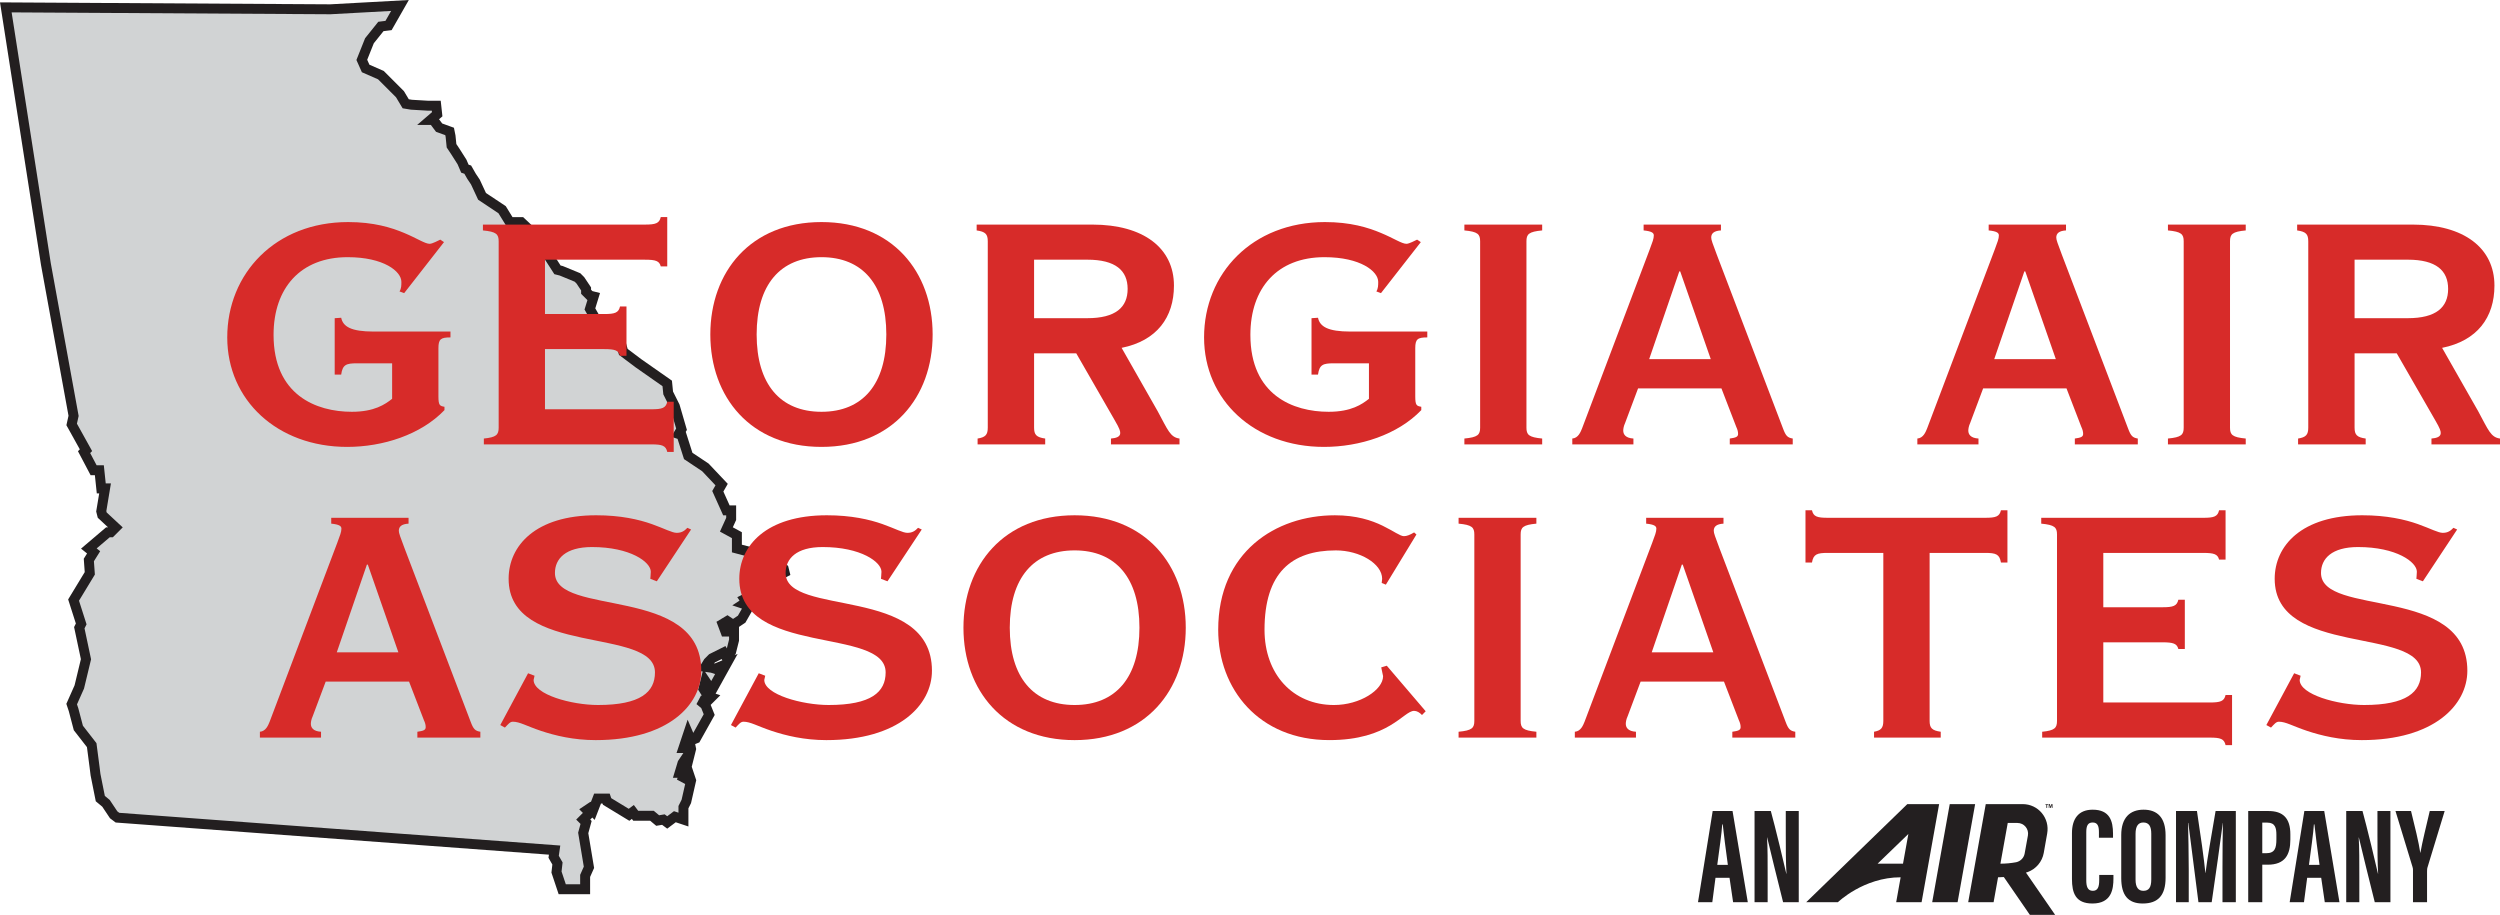
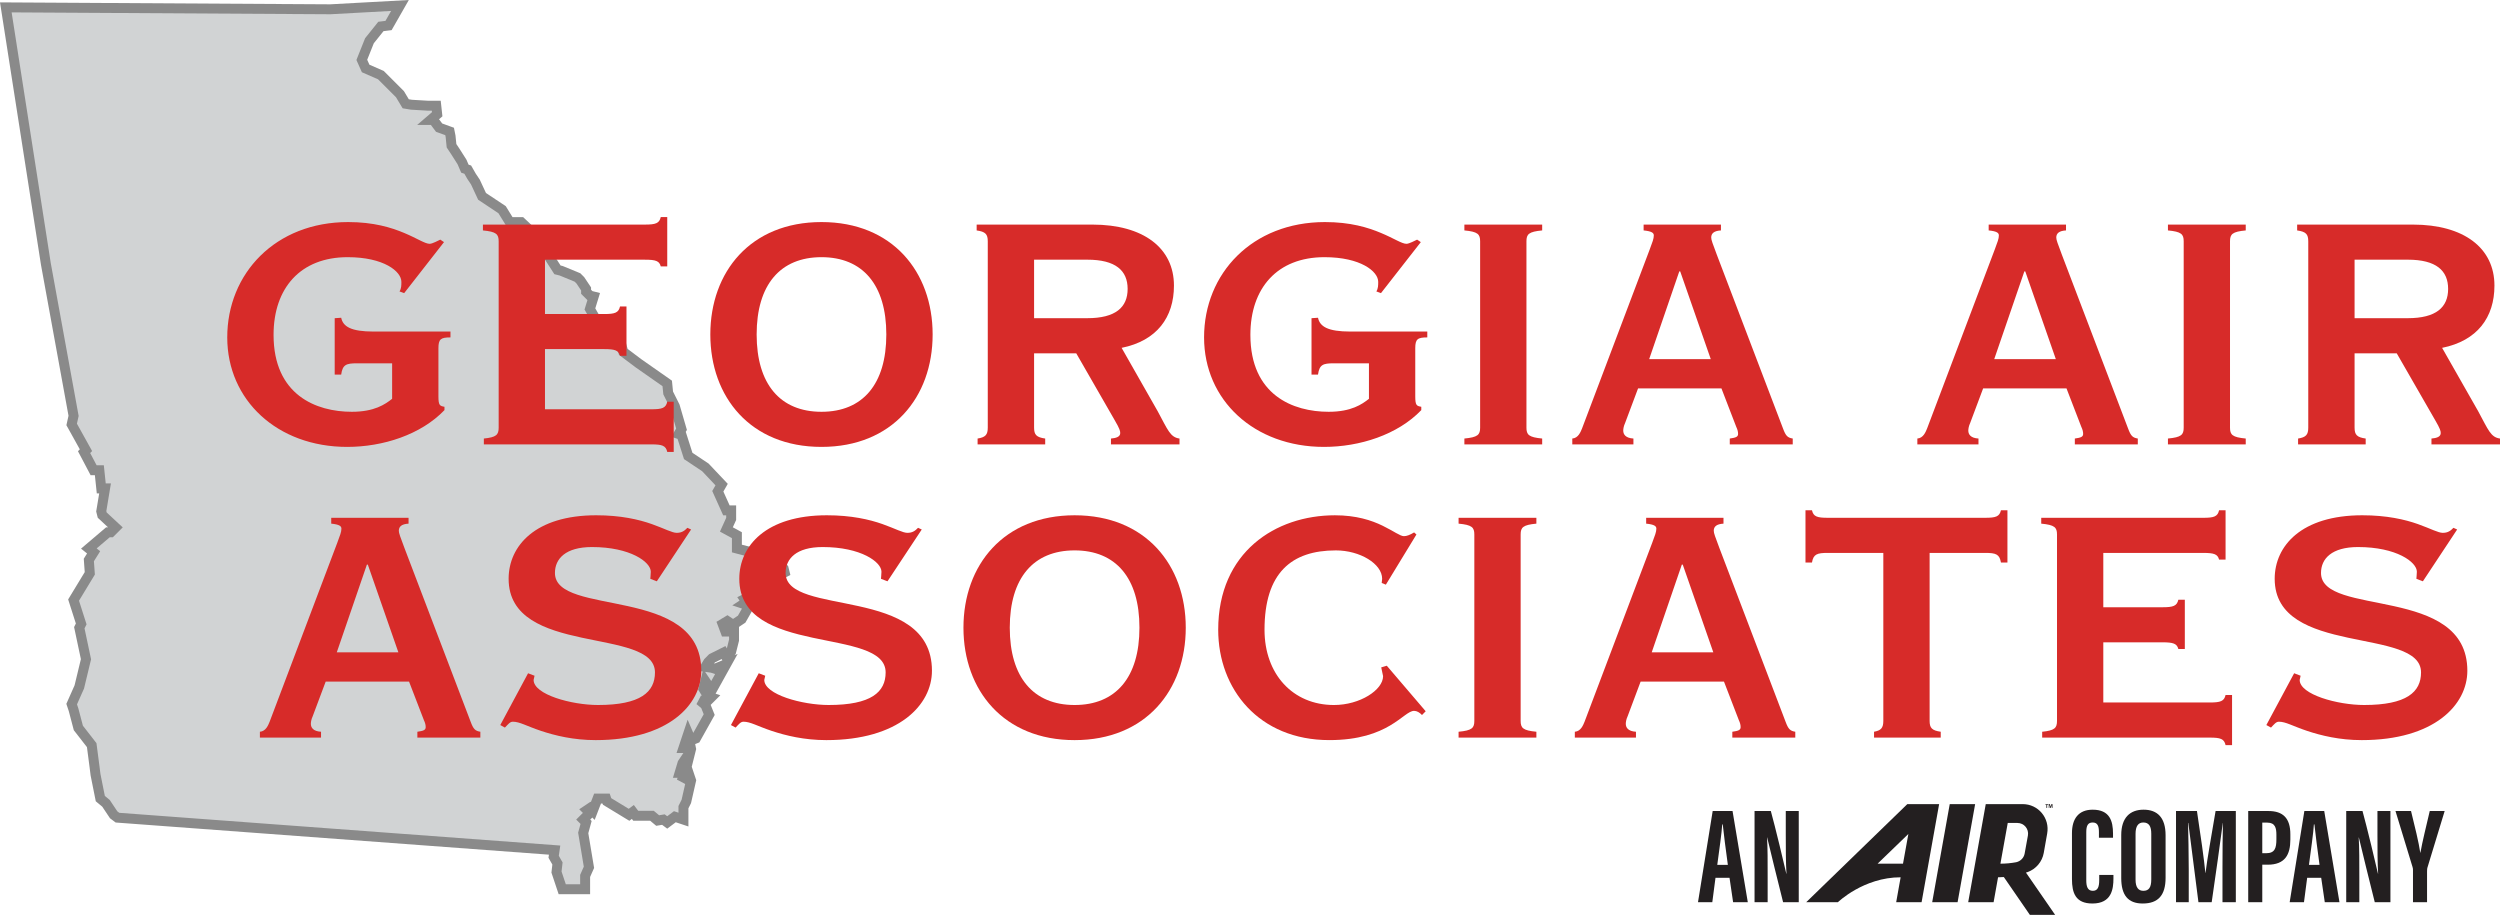
<svg xmlns="http://www.w3.org/2000/svg" id="Layer_1" version="1.1" viewBox="0 0 1200 439.138">
  <defs>
    <style>
      .st0 {
        fill: #d1d3d4;
      }

      .st1 {
        fill: #231f20;
      }

      .st2 {
        fill: #d72b29;
      }
+ 
+       .st3 {
+         fill: #8a8a8a;
+       }
    </style>
  </defs>
  <g>
    <polygon class="st0" points="158.545 4.455 2.788 3.538 22.027 126.769 35.313 199.613 34.397 203.74 36.689 207.857 41.274 216.11 40.348 217.017 44.933 225.72 47.683 225.72 48.6 234.431 50.435 234.431 48.6 245.425 49.059 247.259 55.468 253.21 53.176 255.503 51.801 255.503 42.64 263.288 44.933 265.122 42.64 268.79 43.107 275.199 35.313 288.028 38.982 299.481 38.074 301.315 41.274 316.426 38.074 329.723 34.397 337.966 35.313 340.708 37.616 349.419 44.015 357.662 45.391 368.208 45.85 371.866 48.142 383.319 50.883 385.612 54.551 391.114 56.395 392.48 266.215 408.05 265.748 411.259 267.581 414.469 267.123 418.586 269.874 426.839 280.86 426.839 280.86 420.42 282.703 416.303 279.942 399.806 281.318 394.772 279.942 393.397 283.152 390.197 281.786 388.812 283.152 387.904 284.527 389.271 286.82 383.319 290.947 383.319 291.395 384.695 301.94 391.114 303.765 389.729 305.141 391.563 312.935 391.563 315.676 393.855 318.428 393.397 320.272 394.772 323.939 392.021 325.305 392.48 328.047 393.397 328.047 387.436 329.422 384.695 331.714 374.608 330.339 370.481 327.14 375.076 328.047 372.774 328.047 370.95 326.223 370.95 327.598 366.365 329.422 363.614 330.339 364.998 331.714 359.497 331.256 357.204 328.515 359.038 328.047 359.038 330.339 352.17 331.714 355.37 334.007 354.453 340.417 343.009 338.582 338.415 335.841 336.132 339.051 337.049 341.334 334.757 339.968 334.298 337.675 330.639 338.582 326.971 339.5 328.347 341.792 331.089 348.66 318.719 343.178 321.011 341.792 320.553 338.582 320.094 339.968 317.811 341.792 315.977 347.294 313.217 348.66 315.509 350.953 312.767 352.338 307.266 352.338 302.232 350.046 303.149 348.211 303.149 346.836 299.481 349.128 298.105 351.87 299.939 355.997 297.188 359.664 290.779 356.904 289.862 358.289 288.945 357.372 287.569 359.206 286.652 361.499 286.652 361.966 287.569 366.99 282.535 365.157 279.784 365.615 277.033 367.45 277.033 368.825 278.867 376.61 274.741 376.151 272.907 372.941 269.248 370.2 269.707 362.406 265.58 353.704 263.288 353.704 256.878 348.66 254.127 350.953 249.084 350.953 244.967 348.66 244.967 344.544 235.806 346.377 232.597 338.582 224.354 330.339 218.851 327.14 208.774 325.754 208.315 327.14 206.023 323.939 195.029 320.721 188.619 320.272 184.034 315.676 180.834 306.516 174.415 299.19 168.913 298.273 165.713 296.897 164.338 292.313 161.128 293.688 160.67 290.947 155.636 286.82 154.719 283.152 148.3 284.986 142.349 283.152 141.89 281.318 140.056 281.318 138.681 278.576 134.554 277.201 133.179 269.407 129.979 267.581 129.52 263.456 123.111 260.246 118.517 258.412 114.4 250.168 106.615 244.675 106.615 241.008 100.663 231.389 94.244 228.189 87.367 226.345 84.626 224.521 81.416 223.146 80.957 221.77 77.757 218.57 72.714 216.727 69.963 216.269 65.378 215.81 63.095 210.776 61.252 208.015 57.593 206.649 57.593 209.859 54.852 209.41 50.725 205.274 50.725 197.488 50.267 194.738 49.808 191.987 45.223 182.826 36.063 175.5 32.862 173.665 28.736 177.334 19.566 182.826 12.698 186.495 12.24 191.987 2.621 158.545 4.455" />
-     <path class="st1" d="M369.114,281.417l10.265-5.44-.451-1.812-.6-2.396-.381-.434-4.085-4.657-1.311.219-1.944.326-7.324-3.877-.265-.07-6.924-1.824v-5.987l-1.244-.678-3.096-1.689,1.589-3.495v-7.02h-3.135l-2.987-6.645,2.11-3.691-9.196-9.726-7.772-5.187-3.202-10.05.554-.923-3.552-12.204-.098-.194-3.013-6.016-.523-5.237-.896-.628-4.585-3.21-9.127-6.386-6.656-4.997-.865-3.024-.437-.436-1.524-1.523-.171-.12-1.492-1.044-.991-1.814-3.272-5.984-1.056-.235-3.088-.688-2.632-4.606,2.272-7.37-2.444-.61-1.193-.298-.667-.668v-1.11l-.4-.602-2.883-4.322-.167-.167-1.702-1.704-.442-.182-7.954-3.275-.167-.042-.909-.228-3.642-5.666-.028-.038-3.076-4.386-1.933-4.351-9.281-8.765h-5.108l-3.242-5.271-9.508-6.328-2.995-6.436-.102-.153-1.787-2.672-2.245-3.928-.864-.288-.359-.119-1.029-2.402-.103-.163-3.216-5.056-.014-.021-1.504-2.256-.412-4.11-.022-.115-.722-3.598-1.26-.459-4.375-1.59-1.518-2.032,1.625-1.397-.136-1.249-.681-6.244h-6.197l-7.588-.447-1.539-.256-2.334-3.892-9.685-9.687-.413-.181-6.481-2.838-1.048-2.353,3.154-7.904,4.673-5.835,3.892-.486,8.258-14.461-37.745,2.07L0,1.137l19.677,126.032,13.206,72.399-1.01,4.529.442.793,2.293,4.126,3.702,6.67-.888.889,6.074,11.532h2.044l.917,8.711h1.158l-1.445,8.708.122.482.629,2.509.517.481,4.429,4.12h-.941l-12.033,10.227,2.259,1.808.635.507-1.579,2.526.055.775.406,5.651-7.954,13.108,3.695,11.568-.848,1.712,3.26,15.394-3.023,12.55-3.956,8.901.295.879.892,2.667,2.397,9.108,6.309,8.117,1.293,9.892-.002-.014.47,3.755,2.474,12.365.648.539,2.475,2.061,3.704,5.554.326.245,2.393,1.794,207.972,15.433-.213,1.492.406.712,1.447,2.532-.441,3.875,3.463,10.375h15.1v-8.29l1.919-4.318-2.782-16.686,1.602-5.865-.668-.668.982-.982,1.137,1.136,1.318-3.423,1.704-4.422h.759l.192.574,12.675,7.704,1.207-.91.657.875h8.121l2.919,2.44,1.08-.18,1.745-.29,2.448,1.836,1.431-1.074,2.666-1.999.184.061,5.891,1.964v-8.705l1.252-2.495,2.504-11.021-.212-.634-1.943-5.814.619-2.469,1.507-6.014-.106-.527-.376-1.874,1.998-.799,7.378-13.185-.424-1.058-1.51-3.769,4.629-4.629-2.266-.756,10.597-19.088-1.444.603.146-.175.35-.418.134-.529,1.456-5.788v-6.658l3.064-2.043,4.99-8.739,7.284-7.282-.95-1.425ZM332.774,351.779l-2.71-6.326-5.323,15.973h3.276l-.577.866-2.032,3.047-.102.342-2.296,7.657h2.248l-.342.857,3.962,2.139-1.716,7.552-1.499,2.988v3.215l-2.161-.725-1.001.752-2.237,1.678-1.22-.915-1.007.168-1.669.278-2.566-2.145h-7.466l-2.096-2.792-1.91,1.439-.531.401-8.415-5.115-.727-2.177h-7.473l-.588,1.529-.974,2.527-.165-.165-1.628,1.085-3.797,2.531,1.747,1.746-3.209,3.21,1.687,1.687.395.396-1.147,4.202,2.718,16.306-1.748,3.934v4.531h-6.888l-2.04-6.113.496-4.378-.387-.677-1.429-2.498.705-4.928-211.672-15.707-.946-.712-3.634-5.45-.267-.222-2.093-1.744-2.111-10.54-.448-3.589-1.461-11.185-6.508-8.37-2.188-8.315-.024-.074-.624-1.863,3.381-7.604,3.378-14.024-3.141-14.83.968-1.957-3.621-11.337,7.616-12.549-.053-.759-.405-5.634,3.006-4.81-1.659-1.327-.033-.026,6.287-5.343h1.486l.7-.699,4.042-4.042-1.811-1.685-5.893-5.479-.165-.658,2.204-13.281h-2.491l-.916-8.711h-3.46l-3.094-5.872.945-.945-5.449-9.818-1.852-3.334.824-3.703-13.368-73.29L5.582,5.942l153.025.901,29.138-1.597-2.727,4.776-3.443.431-6.33,7.901-4.163,10.435.41.92,2.209,4.962.846.37,6.915,3.029,8.634,8.635,3.166,5.277,1.088.181,2.877.479.126.008,7.853.463h2.058l.081.741-7.125,6.127h6.614l2.452,3.281.668.244,3.785,1.375.171.853.505,5.059.33.495,1.819,2.729,3.083,4.849,1.721,4.017,1.017.34.51.17,1.423,2.491.049.07,1.73,2.588,3.406,7.319,9.751,6.491,4.093,6.65h5.876l7.207,6.806,1.732,3.9.134.19,3.181,4.536,4.613,7.172.915.23,1.655.417,7.194,2.962.863.863,2.219,3.328v1.64l.699.699,2.301,2.303.033.008-1.397,4.532.513.898,4.193,7.335,1.029.23,3.06.681.864,1.579-3.167,1.055,3.885,2.719,4.413,3.09.793.791.966,3.377,7.997,6.006,9.195,6.433,3.689,2.582.393,3.934.197.393,3.112,6.216,2.848,9.786-2.369,3.95,2.823.941.224.075,3.096,9.718,8.713,5.816,6.393,6.761-1.558,2.727,5.248,11.676h1.45v1.214l-2.996,6.593,1.947,1.062,3.799,2.073v6.832l1.778.469,8.437,2.223,8.265,4.375.797-.133,1.43-.239,1.587,1.809-4.102,2.174-.867-1.157h-5.049l-.333,1.994-.613,3.681.523.785.75,1.123-2.037,2.035h-3.241l-.505.252-4.253,2.126,1.089,1.633-3.471,2.3,4.636,1.546-1.938,3.393-2.333,1.556-2.682-1.789-1.296.777-3.996,2.398.698,1.861,1.955,5.216h3.404v1.436l-1.072,4.258-.674-1.125-1.978.989-5.849,2.925-.273.273-2.042,2.04-.15.25-3.233,5.366,2.608.373-1.021,4.072-1.163,4.643.537.86,1.295,2.072-.451-.129-2.182,4.127,2.287,1.907,1.186,2.958-5.006,8.947ZM341.401,326.886l-2.954-4.399,2.797.4,2.007.668-1.85,3.331ZM343.077,318.466l-.296-.099.428-.428,3.177-1.588.352.587-3.661,1.528Z" />
+     <path class="st3" d="M369.114,281.417l10.265-5.44-.451-1.812-.6-2.396-.381-.434-4.085-4.657-1.311.219-1.944.326-7.324-3.877-.265-.07-6.924-1.824v-5.987l-1.244-.678-3.096-1.689,1.589-3.495v-7.02h-3.135l-2.987-6.645,2.11-3.691-9.196-9.726-7.772-5.187-3.202-10.05.554-.923-3.552-12.204-.098-.194-3.013-6.016-.523-5.237-.896-.628-4.585-3.21-9.127-6.386-6.656-4.997-.865-3.024-.437-.436-1.524-1.523-.171-.12-1.492-1.044-.991-1.814-3.272-5.984-1.056-.235-3.088-.688-2.632-4.606,2.272-7.37-2.444-.61-1.193-.298-.667-.668v-1.11l-.4-.602-2.883-4.322-.167-.167-1.702-1.704-.442-.182-7.954-3.275-.167-.042-.909-.228-3.642-5.666-.028-.038-3.076-4.386-1.933-4.351-9.281-8.765h-5.108l-3.242-5.271-9.508-6.328-2.995-6.436-.102-.153-1.787-2.672-2.245-3.928-.864-.288-.359-.119-1.029-2.402-.103-.163-3.216-5.056-.014-.021-1.504-2.256-.412-4.11-.022-.115-.722-3.598-1.26-.459-4.375-1.59-1.518-2.032,1.625-1.397-.136-1.249-.681-6.244h-6.197l-7.588-.447-1.539-.256-2.334-3.892-9.685-9.687-.413-.181-6.481-2.838-1.048-2.353,3.154-7.904,4.673-5.835,3.892-.486,8.258-14.461-37.745,2.07L0,1.137l19.677,126.032,13.206,72.399-1.01,4.529.442.793,2.293,4.126,3.702,6.67-.888.889,6.074,11.532h2.044l.917,8.711h1.158l-1.445,8.708.122.482.629,2.509.517.481,4.429,4.12h-.941l-12.033,10.227,2.259,1.808.635.507-1.579,2.526.055.775.406,5.651-7.954,13.108,3.695,11.568-.848,1.712,3.26,15.394-3.023,12.55-3.956,8.901.295.879.892,2.667,2.397,9.108,6.309,8.117,1.293,9.892-.002-.014.47,3.755,2.474,12.365.648.539,2.475,2.061,3.704,5.554.326.245,2.393,1.794,207.972,15.433-.213,1.492.406.712,1.447,2.532-.441,3.875,3.463,10.375h15.1v-8.29l1.919-4.318-2.782-16.686,1.602-5.865-.668-.668.982-.982,1.137,1.136,1.318-3.423,1.704-4.422h.759l.192.574,12.675,7.704,1.207-.91.657.875h8.121l2.919,2.44,1.08-.18,1.745-.29,2.448,1.836,1.431-1.074,2.666-1.999.184.061,5.891,1.964v-8.705l1.252-2.495,2.504-11.021-.212-.634-1.943-5.814.619-2.469,1.507-6.014-.106-.527-.376-1.874,1.998-.799,7.378-13.185-.424-1.058-1.51-3.769,4.629-4.629-2.266-.756,10.597-19.088-1.444.603.146-.175.35-.418.134-.529,1.456-5.788v-6.658l3.064-2.043,4.99-8.739,7.284-7.282-.95-1.425ZM332.774,351.779l-2.71-6.326-5.323,15.973h3.276l-.577.866-2.032,3.047-.102.342-2.296,7.657h2.248l-.342.857,3.962,2.139-1.716,7.552-1.499,2.988v3.215l-2.161-.725-1.001.752-2.237,1.678-1.22-.915-1.007.168-1.669.278-2.566-2.145h-7.466l-2.096-2.792-1.91,1.439-.531.401-8.415-5.115-.727-2.177h-7.473l-.588,1.529-.974,2.527-.165-.165-1.628,1.085-3.797,2.531,1.747,1.746-3.209,3.21,1.687,1.687.395.396-1.147,4.202,2.718,16.306-1.748,3.934v4.531h-6.888l-2.04-6.113.496-4.378-.387-.677-1.429-2.498.705-4.928-211.672-15.707-.946-.712-3.634-5.45-.267-.222-2.093-1.744-2.111-10.54-.448-3.589-1.461-11.185-6.508-8.37-2.188-8.315-.024-.074-.624-1.863,3.381-7.604,3.378-14.024-3.141-14.83.968-1.957-3.621-11.337,7.616-12.549-.053-.759-.405-5.634,3.006-4.81-1.659-1.327-.033-.026,6.287-5.343h1.486l.7-.699,4.042-4.042-1.811-1.685-5.893-5.479-.165-.658,2.204-13.281h-2.491l-.916-8.711h-3.46l-3.094-5.872.945-.945-5.449-9.818-1.852-3.334.824-3.703-13.368-73.29L5.582,5.942l153.025.901,29.138-1.597-2.727,4.776-3.443.431-6.33,7.901-4.163,10.435.41.92,2.209,4.962.846.37,6.915,3.029,8.634,8.635,3.166,5.277,1.088.181,2.877.479.126.008,7.853.463h2.058l.081.741-7.125,6.127h6.614l2.452,3.281.668.244,3.785,1.375.171.853.505,5.059.33.495,1.819,2.729,3.083,4.849,1.721,4.017,1.017.34.51.17,1.423,2.491.049.07,1.73,2.588,3.406,7.319,9.751,6.491,4.093,6.65h5.876l7.207,6.806,1.732,3.9.134.19,3.181,4.536,4.613,7.172.915.23,1.655.417,7.194,2.962.863.863,2.219,3.328v1.64l.699.699,2.301,2.303.033.008-1.397,4.532.513.898,4.193,7.335,1.029.23,3.06.681.864,1.579-3.167,1.055,3.885,2.719,4.413,3.09.793.791.966,3.377,7.997,6.006,9.195,6.433,3.689,2.582.393,3.934.197.393,3.112,6.216,2.848,9.786-2.369,3.95,2.823.941.224.075,3.096,9.718,8.713,5.816,6.393,6.761-1.558,2.727,5.248,11.676h1.45v1.214l-2.996,6.593,1.947,1.062,3.799,2.073v6.832l1.778.469,8.437,2.223,8.265,4.375.797-.133,1.43-.239,1.587,1.809-4.102,2.174-.867-1.157h-5.049l-.333,1.994-.613,3.681.523.785.75,1.123-2.037,2.035h-3.241l-.505.252-4.253,2.126,1.089,1.633-3.471,2.3,4.636,1.546-1.938,3.393-2.333,1.556-2.682-1.789-1.296.777-3.996,2.398.698,1.861,1.955,5.216h3.404v1.436l-1.072,4.258-.674-1.125-1.978.989-5.849,2.925-.273.273-2.042,2.04-.15.25-3.233,5.366,2.608.373-1.021,4.072-1.163,4.643.537.86,1.295,2.072-.451-.129-2.182,4.127,2.287,1.907,1.186,2.958-5.006,8.947ZM341.401,326.886l-2.954-4.399,2.797.4,2.007.668-1.85,3.331ZM343.077,318.466l-.296-.099.428-.428,3.177-1.588.352.587-3.661,1.528Z" />
  </g>
  <g>
    <g>
      <path class="st2" d="M188.22,174.389h-16.899c-5.109,0-6.886.602-7.551,5.414h-3.116v-27.07l3.116-.212c.879,4.222,4.66,6.628,15.56,6.628h36.895v2.807c-4.659,0-5.782.802-5.782,5.213v23.071c0,4.4.674,4.612,2.9,5.013v1.604c-11.34,11.831-29.568,17.657-46.691,17.657-33.564,0-57.573-22.469-57.573-52.558,0-30.69,23.121-55.365,58.022-55.365,12.23,0,20.669,2.607,26.901,5.224,6.223,2.596,10.004,5.214,12.22,5.214,1.339,0,4.221-1.615,5.118-2.005l1.778,1.192-19.117,24.485-2.226-.813c.889-1.404.889-3.008.889-4.612,0-5.013-8.449-11.831-25.788-11.831-22.672,0-35.566,14.838-35.566,37.296,0,28.886,20.455,36.917,37.569,36.917,10.891,0,16.009-3.609,19.341-6.227v-17.044Z" />
      <path class="st2" d="M261.591,196.451h51.127c5.118,0,6.896-.601,7.56-3.609h3.107v24.073h-3.107c-.665-3.019-2.442-3.609-7.56-3.609h-80.47v-2.807c5.998-.602,7.11-1.805,7.11-5.225v-89.453c0-3.409-1.113-4.612-7.56-5.213v-2.807h77.813c5.109,0,6.886-.601,7.551-3.609h3.116v23.672h-3.116c-.665-2.618-2.442-3.208-7.551-3.208h-48.02v26.078h28.455c5.108,0,6.886-.613,7.56-3.62h3.106v23.661h-3.106c-.674-2.596-2.452-3.208-7.56-3.208h-28.455v28.886Z" />
      <path class="st2" d="M394.312,106.59c34.013,0,53.354,23.872,53.354,53.961s-19.341,53.961-53.354,53.961-53.354-23.873-53.354-53.961,19.341-53.961,53.354-53.961M394.312,197.659c19.781,0,31.121-13.234,31.121-37.107s-11.34-37.107-31.121-37.107-31.122,13.234-31.122,37.107,11.341,37.107,31.122,37.107" />
      <path class="st2" d="M469.245,213.297v-2.796c3.78-.602,4.884-1.816,4.884-5.224v-89.453c0-3.409-1.105-4.623-5.334-5.214v-2.807h55.572c24.449,0,39.131,11.229,39.131,29.287,0,15.239-8.225,26.479-25.124,29.877l17.348,30.49c4.884,9.023,5.998,12.443,10.442,13.045v2.796h-32.899v-2.796c2.443-.212,4.446-.813,4.446-2.618,0-1.003-.216-2.005-2.667-6.205l-18.452-32.094h-20.23v35.692c0,3.409,1.114,4.623,5.334,5.224v2.796h-32.45ZM496.361,152.729h25.564c13.567,0,19.341-5.224,19.341-14.047s-5.774-14.036-19.341-14.036h-25.564v28.084Z" />
      <path class="st2" d="M657.093,174.389h-16.899c-5.118,0-6.886.602-7.551,5.414h-3.116v-27.07l3.116-.212c.879,4.222,4.669,6.628,15.562,6.628h36.895v2.807c-4.669,0-5.774.802-5.774,5.213v23.071c0,4.4.665,4.612,2.891,5.013v1.604c-11.34,11.831-29.578,17.657-46.691,17.657-33.563,0-57.573-22.469-57.573-52.558,0-30.69,23.121-55.365,58.023-55.365,12.23,0,20.669,2.607,26.891,5.224,6.232,2.596,10.013,5.214,12.23,5.214,1.329,0,4.23-1.615,5.118-2.005l1.778,1.192-19.126,24.485-2.217-.813c.889-1.404.889-3.008.889-4.612,0-5.013-8.449-11.831-25.788-11.831-22.672,0-35.566,14.838-35.566,37.296,0,28.886,20.455,36.917,37.569,36.917,10.891,0,16.01-3.609,19.341-6.227v-17.044Z" />
      <path class="st2" d="M702.901,213.302v-2.807c6.447-.602,7.56-1.805,7.56-5.225v-89.453c0-3.409-1.114-4.612-7.56-5.213v-2.807h37.343v2.807c-6.438.601-7.551,1.804-7.551,5.213v89.453c0,3.42,1.114,4.623,7.551,5.225v2.807h-37.343Z" />
      <path class="st2" d="M754.698,213.303v-2.807c2.892-.212,4.005-3.208,4.678-4.824l32.45-85.844c1.339-3.609,2.002-5.213,2.002-6.818,0-1.192-.898-2.005-4.893-2.406v-2.807h37.118v2.807c-3.331.201-4.668,1.404-4.668,3.409,0,1.203.673,2.819,2.676,8.221l31.785,83.438c1.337,3.621,2.226,4.423,4.669,4.824v2.807h-30.224v-2.807c2.883-.401,3.986-.802,3.986-2.206,0-1.002-.215-2.005-.879-3.409l-7.111-18.459h-40.011l-6.241,16.654c-.664,1.404-.879,2.807-.879,3.609,0,1.805,1.114,3.598,4.884,3.81v2.807h-29.343ZM821.17,172.387l-14.672-42.12h-.44l-14.456,42.12h29.567Z" />
      <path class="st2" d="M920.327,213.303v-2.807c2.891-.212,4.005-3.208,4.678-4.824l32.45-85.844c1.337-3.609,2.002-5.213,2.002-6.818,0-1.192-.899-2.005-4.894-2.406v-2.807h37.12v2.807c-3.332.201-4.669,1.404-4.669,3.409,0,1.203.674,2.819,2.676,8.221l31.785,83.438c1.339,3.621,2.227,4.423,4.669,4.824v2.807h-30.223v-2.807c2.882-.401,3.985-.802,3.985-2.206,0-1.002-.215-2.005-.879-3.409l-7.11-18.459h-40.011l-6.241,16.654c-.665,1.404-.879,2.807-.879,3.609,0,1.805,1.113,3.598,4.884,3.81v2.807h-29.343ZM986.799,172.387l-14.673-42.12h-.439l-14.457,42.12h29.568Z" />
      <path class="st2" d="M1040.611,213.302v-2.807c6.447-.602,7.56-1.805,7.56-5.225v-89.453c0-3.409-1.114-4.612-7.56-5.213v-2.807h37.343v2.807c-6.438.601-7.551,1.804-7.551,5.213v89.453c0,3.42,1.114,4.623,7.551,5.225v2.807h-37.343Z" />
      <path class="st2" d="M1103.08,213.297v-2.796c3.781-.602,4.885-1.816,4.885-5.224v-89.453c0-3.409-1.105-4.623-5.334-5.214v-2.807h55.571c24.45,0,39.131,11.229,39.131,29.287,0,15.239-8.225,26.479-25.123,29.877l17.348,30.49c4.884,9.023,5.998,12.443,10.442,13.045v2.796h-32.899v-2.796c2.442-.212,4.444-.813,4.444-2.618,0-1.003-.215-2.005-2.667-6.205l-18.451-32.094h-20.23v35.692c0,3.409,1.113,4.623,5.333,5.224v2.796h-32.45ZM1130.197,152.729h25.563c13.568,0,19.341-5.224,19.341-14.047s-5.773-14.036-19.341-14.036h-25.563v28.084Z" />
    </g>
    <g>
      <path class="st2" d="M124.751,354.047v-2.807c2.891-.212,4.005-3.208,4.678-4.824l32.45-85.844c1.337-3.609,2.002-5.213,2.002-6.818,0-1.192-.898-2.005-4.893-2.406v-2.807h37.118v2.807c-3.331.201-4.669,1.404-4.669,3.409,0,1.203.674,2.819,2.676,8.221l31.787,83.438c1.337,3.621,2.226,4.423,4.668,4.824v2.807h-30.232v-2.807c2.891-.401,3.995-.802,3.995-2.206,0-1.002-.215-2.005-.879-3.409l-7.111-18.459h-40.011l-6.241,16.654c-.665,1.404-.879,2.807-.879,3.609,0,1.805,1.114,3.598,4.884,3.81v2.807h-29.343ZM191.223,313.131l-14.672-42.12h-.44l-14.457,42.12h29.568Z" />
      <path class="st2" d="M253.478,323.161l3.107,1.192-.45,2.016c0,7.018,18.227,12.031,30.907,12.031,20.444,0,27.341-6.216,27.341-15.64,0-22.068-70.244-7.419-70.244-44.927,0-15.852,12.894-30.501,42.013-30.501,11.781,0,20.455,2.016,26.677,4.211,6.223,2.217,9.788,4.222,12.005,4.222,2.442,0,3.772-1.014,5.109-2.417l1.778.813-16.45,24.864-3.116-1.192c0-.613.225-2.217.225-3.42,0-4.612-9.778-11.83-28.231-11.83-12.669,0-17.779,5.614-17.779,12.443,0,21.255,70.244,5.614,70.244,46.932,0,16.442-16,33.297-50.687,33.297-10.667,0-19.557-2.206-26.227-4.422-7.12-2.395-10.227-4.411-13.559-4.411-1.337,0-2.226,1.203-3.78,2.818l-2.227-1.214,13.343-24.864Z" />
      <path class="st2" d="M364.2,323.161l3.107,1.192-.45,2.016c0,7.018,18.227,12.031,30.906,12.031,20.446,0,27.342-6.216,27.342-15.64,0-22.068-70.244-7.419-70.244-44.927,0-15.852,12.894-30.501,42.013-30.501,11.781,0,20.455,2.016,26.677,4.211,6.222,2.217,9.787,4.222,12.005,4.222,2.442,0,3.77-1.014,5.109-2.417l1.777.813-16.449,24.864-3.116-1.192c0-.613.224-2.217.224-3.42,0-4.612-9.777-11.83-28.23-11.83-12.669,0-17.779,5.614-17.779,12.443,0,21.255,70.244,5.614,70.244,46.932,0,16.442-16.001,33.297-50.687,33.297-10.667,0-19.557-2.206-26.227-4.422-7.122-2.395-10.227-4.411-13.559-4.411-1.337,0-2.226,1.203-3.78,2.818l-2.227-1.214,13.343-24.864Z" />
      <path class="st2" d="M515.812,247.334c34.013,0,53.353,23.872,53.353,53.961s-19.34,53.961-53.353,53.961-53.354-23.873-53.354-53.961,19.341-53.961,53.354-53.961M515.812,338.402c19.781,0,31.121-13.234,31.121-37.107s-11.34-37.107-31.121-37.107-31.122,13.234-31.122,37.107,11.341,37.107,31.122,37.107" />
      <path class="st2" d="M679.889,256.561l-14.672,24.073-2.002-.802.215-2.005c0-7.218-10.657-13.635-22.223-13.635-21.343,0-34.237,10.828-34.237,38.099,0,21.277,13.558,36.115,33.348,36.115,12.455,0,23.561-7.23,23.561-13.847l-.89-4.211,2.667-.802,18.676,21.857-1.777,1.804c-1.114-1.192-2.452-1.994-3.781-1.994-5.118,0-12.005,14.036-40.684,14.036-33.788,0-53.353-24.474-53.353-52.959,0-37.296,27.565-54.953,56.02-54.953,10.227,0,17.564,2.406,22.906,5.013,5.334,2.607,8.44,5.013,10.218,5.013,1.337,0,2.891-.591,4.893-1.805l1.114,1.002Z" />
      <path class="st2" d="M700.119,354.046v-2.807c6.447-.602,7.56-1.805,7.56-5.225v-89.453c0-3.409-1.114-4.612-7.56-5.213v-2.807h37.343v2.807c-6.438.601-7.551,1.804-7.551,5.213v89.453c0,3.42,1.114,4.623,7.551,5.225v2.807h-37.343Z" />
      <path class="st2" d="M755.919,354.047v-2.807c2.891-.212,4.005-3.208,4.678-4.824l32.45-85.844c1.337-3.609,2.002-5.213,2.002-6.818,0-1.192-.898-2.005-4.893-2.406v-2.807h37.118v2.807c-3.331.201-4.669,1.404-4.669,3.409,0,1.203.674,2.819,2.676,8.221l31.787,83.438c1.337,3.621,2.226,4.423,4.668,4.824v2.807h-30.223v-2.807c2.882-.401,3.986-.802,3.986-2.206,0-1.002-.215-2.005-.879-3.409l-7.111-18.459h-40.011l-6.241,16.654c-.665,1.404-.879,2.807-.879,3.609,0,1.805,1.114,3.598,4.884,3.81v2.807h-29.343ZM822.391,313.131l-14.672-42.12h-.44l-14.457,42.12h29.568Z" />
      <path class="st2" d="M899.54,354.046v-2.807c3.331-.602,4.454-1.805,4.454-5.225v-80.619h-26.686c-5.109,0-6.888.602-7.56,4.612h-3.116v-25.076h3.116c.673,3.019,2.451,3.609,7.56,3.609h75.586c5.109,0,6.886-.59,7.56-3.609h3.116v25.076h-3.116c-.674-4.01-2.451-4.612-7.56-4.612h-26.677v80.619c0,3.42,1.114,4.623,5.334,5.225v2.807h-32.011Z" />
      <path class="st2" d="M1009.585,337.195h51.136c5.109,0,6.886-.601,7.551-3.609h3.116v24.073h-3.116c-.665-3.019-2.442-3.609-7.551-3.609h-80.479v-2.807c6.007-.602,7.12-1.805,7.12-5.225v-89.453c0-3.409-1.114-4.612-7.571-5.213v-2.807h77.813c5.118,0,6.886-.601,7.551-3.609h3.116v23.672h-3.116c-.665-2.618-2.433-3.208-7.551-3.208h-48.02v26.078h28.454c5.118,0,6.897-.613,7.571-3.62h3.106v23.661h-3.106c-.674-2.596-2.452-3.208-7.571-3.208h-28.454v28.886Z" />
      <path class="st2" d="M1101.191,323.161l3.107,1.192-.449,2.016c0,7.018,18.227,12.031,30.906,12.031,20.444,0,27.341-6.216,27.341-15.64,0-22.068-70.244-7.419-70.244-44.927,0-15.852,12.894-30.501,42.013-30.501,11.781,0,20.455,2.016,26.677,4.211,6.223,2.217,9.788,4.222,12.005,4.222,2.442,0,3.772-1.014,5.109-2.417l1.778.813-16.45,24.864-3.116-1.192c0-.613.225-2.217.225-3.42,0-4.612-9.778-11.83-28.23-11.83-12.669,0-17.779,5.614-17.779,12.443,0,21.255,70.243,5.614,70.243,46.932,0,16.442-16,33.297-50.687,33.297-10.667,0-19.556-2.206-26.227-4.422-7.12-2.395-10.227-4.411-13.558-4.411-1.339,0-2.227,1.203-3.781,2.818l-2.227-1.214,13.343-24.864Z" />
    </g>
  </g>
  <g>
    <g>
      <path class="st1" d="M915.515,385.971l-48.517,47.071h15.209s12.318-11.941,30.103-11.941l-.817,4.525-1.32,7.416h12.192l8.421-47.071h-15.271ZM913.441,414.566h-12.192l14.769-14.266-2.577,14.266Z" />
      <path class="st1" d="M935.876,385.971h12.192l-8.421,47.071h-12.192l8.421-47.071Z" />
      <path class="st1" d="M986.467,439.138l-14.014-20.299c.251-.063.566-.189.817-.251,4.022-1.445,6.976-4.965,7.73-9.175l1.634-9.238c1.383-7.479-4.274-14.203-11.752-14.203h-17.722l-8.421,47.071h12.192l2.137-11.941c.943,0,1.823-.063,2.765-.126l12.506,18.162h12.129ZM963.717,395.021h4.651c3.205,0,5.593,2.891,5.028,6.033l-1.571,8.673c-.377,2.074-2.011,3.708-4.085,4.148-2.388.44-4.902.691-7.541.691l3.519-19.545Z" />
      <g>
        <path class="st1" d="M982.319,386.222h-.566v-.251h1.445v.314h-.566v1.508h-.377v-1.571h.063,0Z" />
        <path class="st1" d="M983.387,385.971h.566l.314,1.131c0,.063.063.251.063.314h-.063c0-.063.063-.251.063-.314l.314-1.131h.566v1.823h-.314v-1.508h0c0,.126-.063.189-.063.251l-.377,1.257h-.314l-.377-1.257c0-.063-.063-.189-.063-.251h0v1.508h-.314v-1.823h0Z" />
      </g>
    </g>
    <g>
      <path class="st1" d="M823.437,421.338l-1.53,11.705h-6.865l7.047-43.752h9.533l7.319,43.752h-7.053l-1.718-11.705h-6.732ZM829.371,415.132c-.998-7.428-1.954-14.481-2.456-19.429h-.248c-.188,3.605-1.5,12.975-2.377,19.429h5.081Z" />
      <path class="st1" d="M842.183,433.043v-43.752h7.815c1.748,6.17,6.968,27.771,7.428,30.087h.079c-.315-5.378-.333-11.535-.333-18.727v-11.36h6.23v43.752h-7.519c-1.379-5.226-7.204-29.222-7.64-31.061h-.067c.321,5.299.296,11.227.296,19.096v11.965h-6.291Z" />
    </g>
    <g>
      <path class="st1" d="M1014.45,419.959v1.706c0,5.008-.835,12.019-10.084,12.019-8.105,0-9.823-5.063-9.823-11.741v-22.06c0-6.757,3.067-11.233,9.938-11.233,8.202,0,9.769,5.438,9.769,11.505v1.96h-6.763v-2.752c0-2.909-.677-4.567-3.025-4.567-2.305,0-3.049,1.597-3.049,4.591v23.131c0,2.855.569,5.075,3.133,5.075,2.432,0,3.079-1.93,3.079-5.184v-2.45h6.823Z" />
      <path class="st1" d="M1039.48,400.905v20.427c0,8.384-3.557,12.352-10.973,12.352-7.107,0-10.313-4.065-10.313-12.237v-20.597c0-8.378,4.222-12.201,10.743-12.201,6.63,0,10.543,3.835,10.543,12.255ZM1025.066,400.24v22.006c0,3.641,1.313,5.347,3.744,5.347,2.625,0,3.799-1.591,3.799-5.444v-21.958c0-3.472-1.065-5.396-3.805-5.396-2.432,0-3.738,1.742-3.738,5.444Z" />
      <path class="st1" d="M1066.791,416.765c0-7.434.079-16.695.212-21.71h-.067c-1.004,7.597-3.424,25.315-5.323,37.987h-6.364c-1.415-11.366-3.859-30.039-4.857-38.042h-.127c.127,5.099.333,14.995.333,22.52v15.521h-6.115v-43.752h10.053c1.706,11.118,3.46,23.585,4.047,29.718h.067c.714-6.212,3.085-19.23,4.833-29.718h9.715v43.752h-6.406v-16.278Z" />
      <path class="st1" d="M1079.143,389.291h9.733c6.95,0,10.495,3.43,10.495,11.166v2.583c0,7.216-2.583,12.013-10.87,12.013h-2.607v17.989h-6.751v-43.752ZM1085.894,409.543h1.851c4.204,0,4.924-2.456,4.924-6.726v-2.153c0-3.182-.575-5.801-4.325-5.801h-2.45v14.681Z" />
      <path class="st1" d="M1107.44,421.338l-1.53,11.705h-6.865l7.047-43.752h9.539l7.313,43.752h-7.053l-1.718-11.705h-6.732ZM1113.374,415.132c-.998-7.428-1.954-14.481-2.456-19.429h-.248c-.188,3.605-1.5,12.975-2.371,19.429h5.075Z" />
      <path class="st1" d="M1126.186,433.043v-43.752h7.815c1.748,6.17,6.968,27.771,7.428,30.087h.079c-.315-5.378-.333-11.535-.333-18.727v-11.36h6.23v43.752h-7.519c-1.379-5.226-7.204-29.222-7.64-31.061h-.067c.321,5.299.296,11.227.296,19.096v11.965h-6.291Z" />
      <path class="st1" d="M1158.233,433.043v-15.497c0-.562-.067-.883-.242-1.482l-8.16-26.773h7.464c1.754,7.101,3.762,15.255,4.434,20.022h.067c.901-5.166,2.861-13.047,4.482-20.022h7.162l-8.329,27.347c-.06.321-.127.756-.127,1.663v14.741h-6.751Z" />
    </g>
  </g>
</svg>
